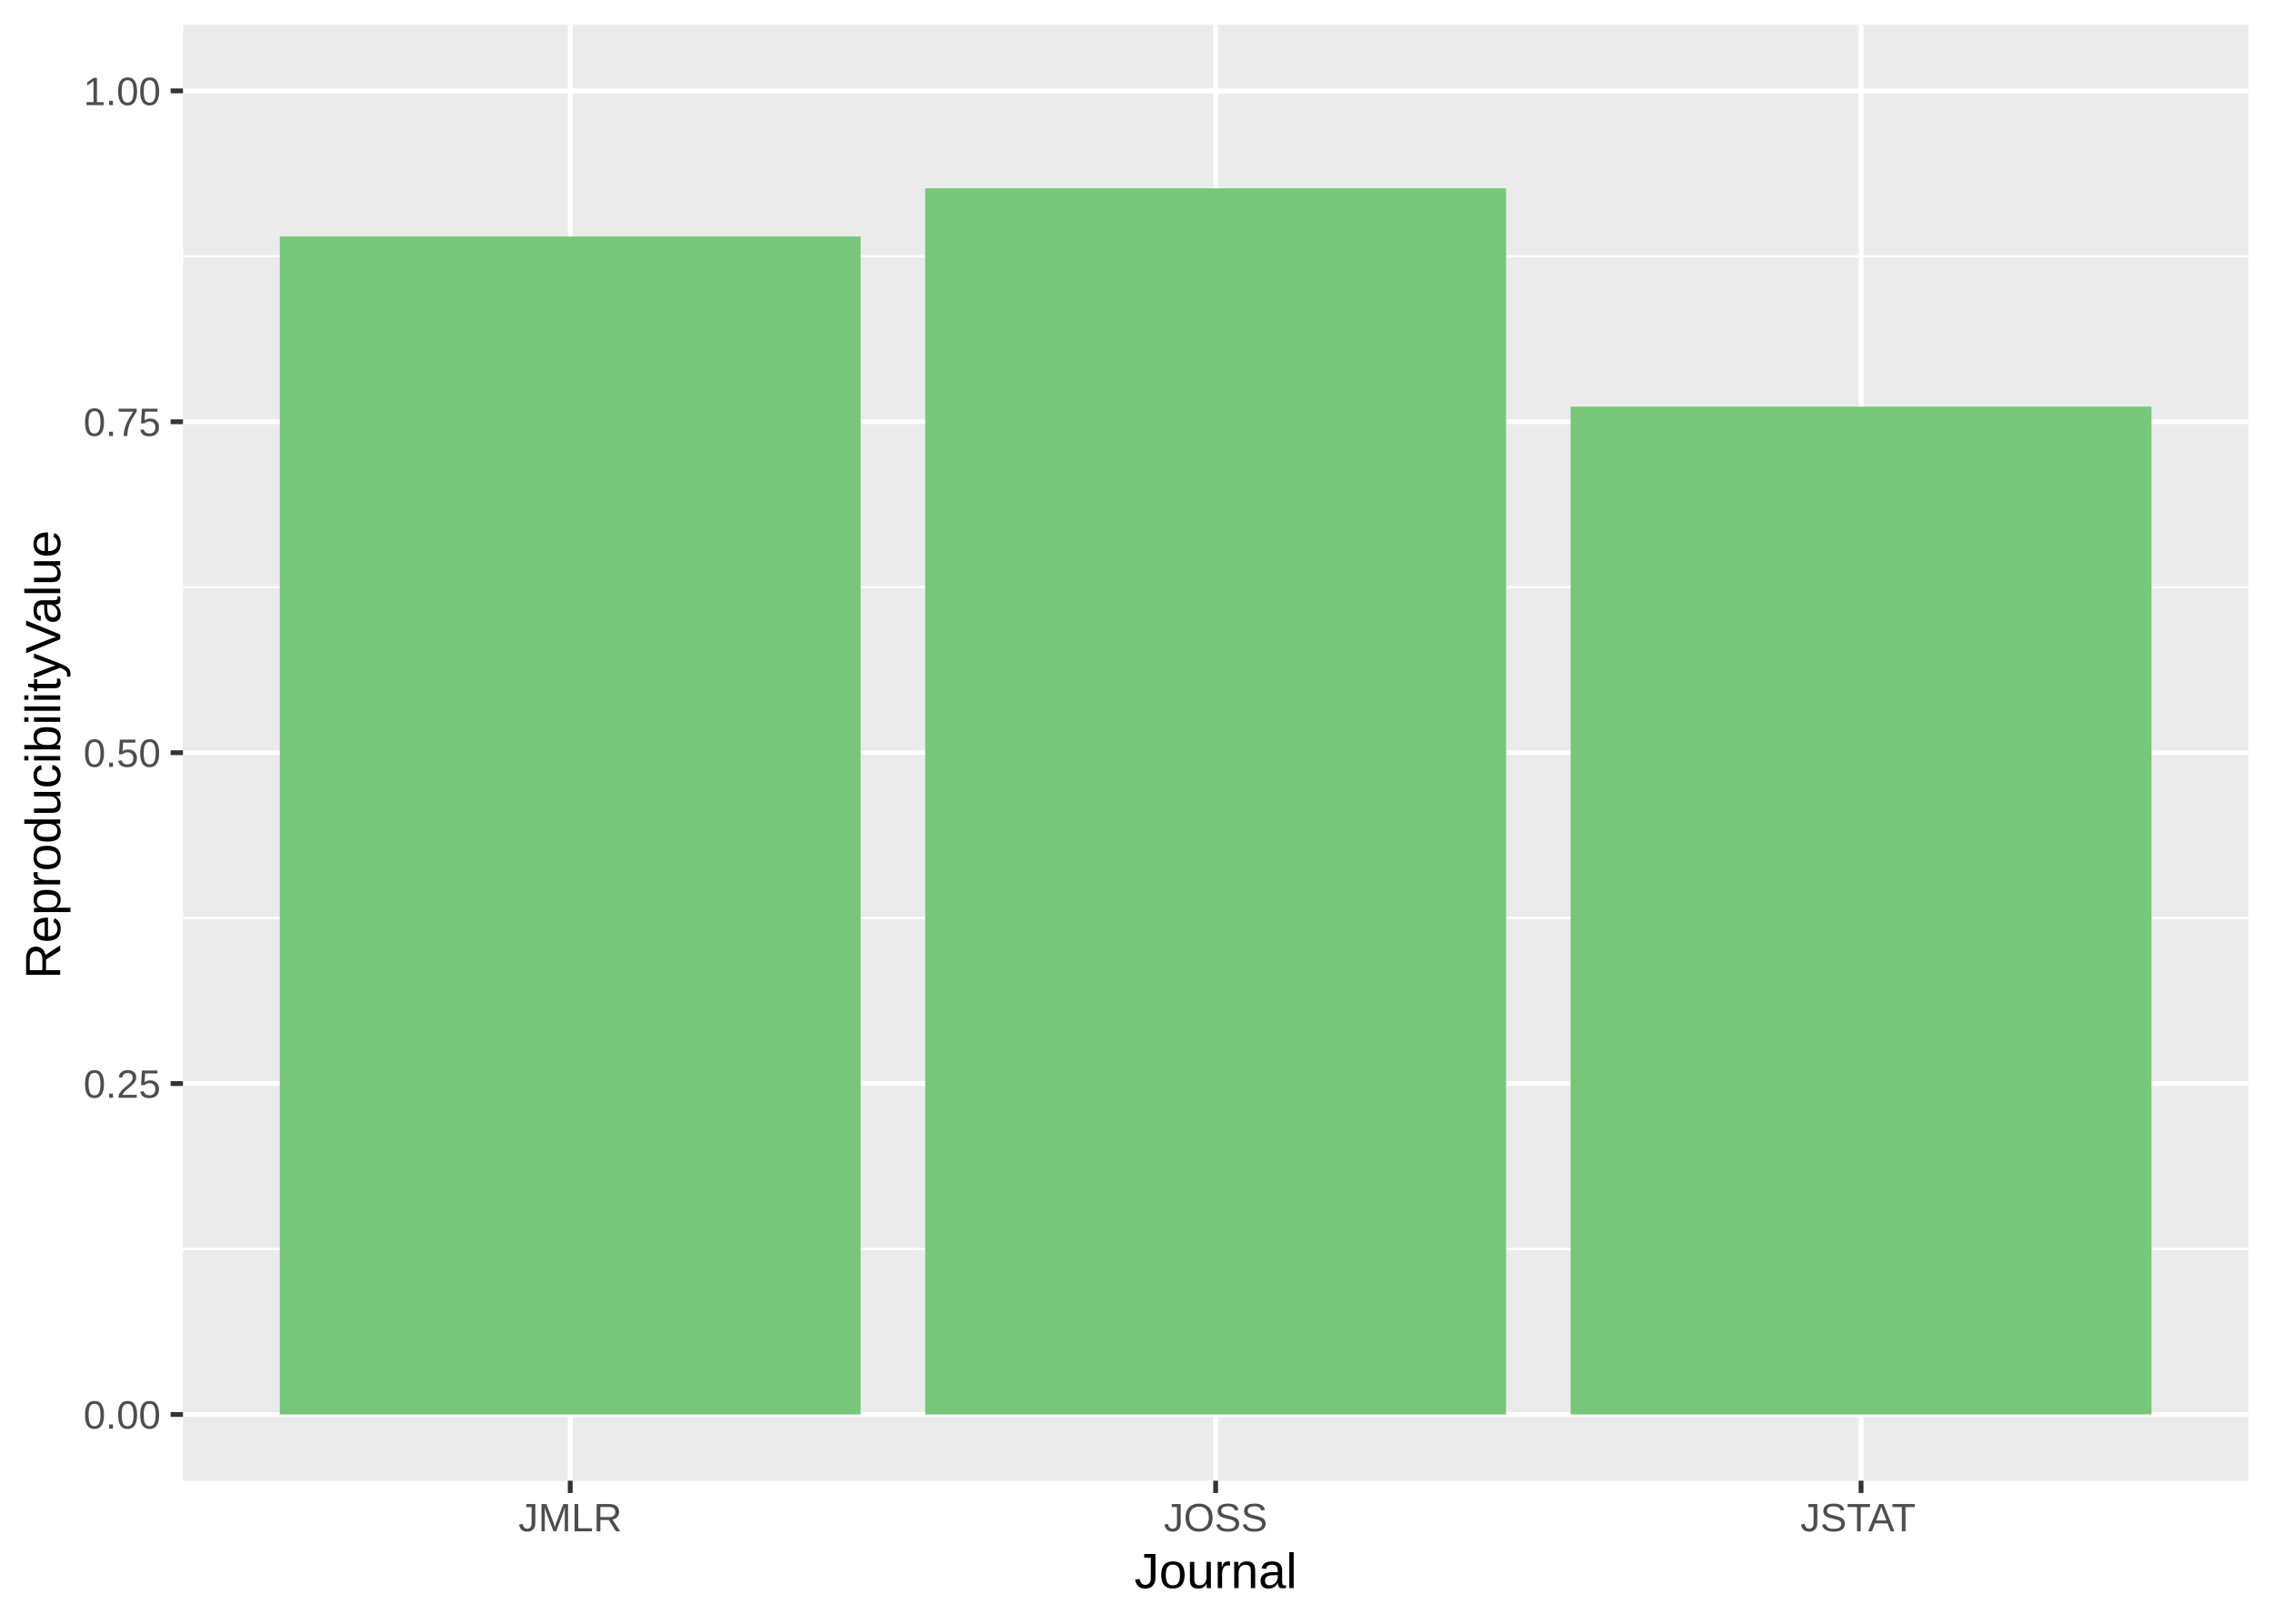
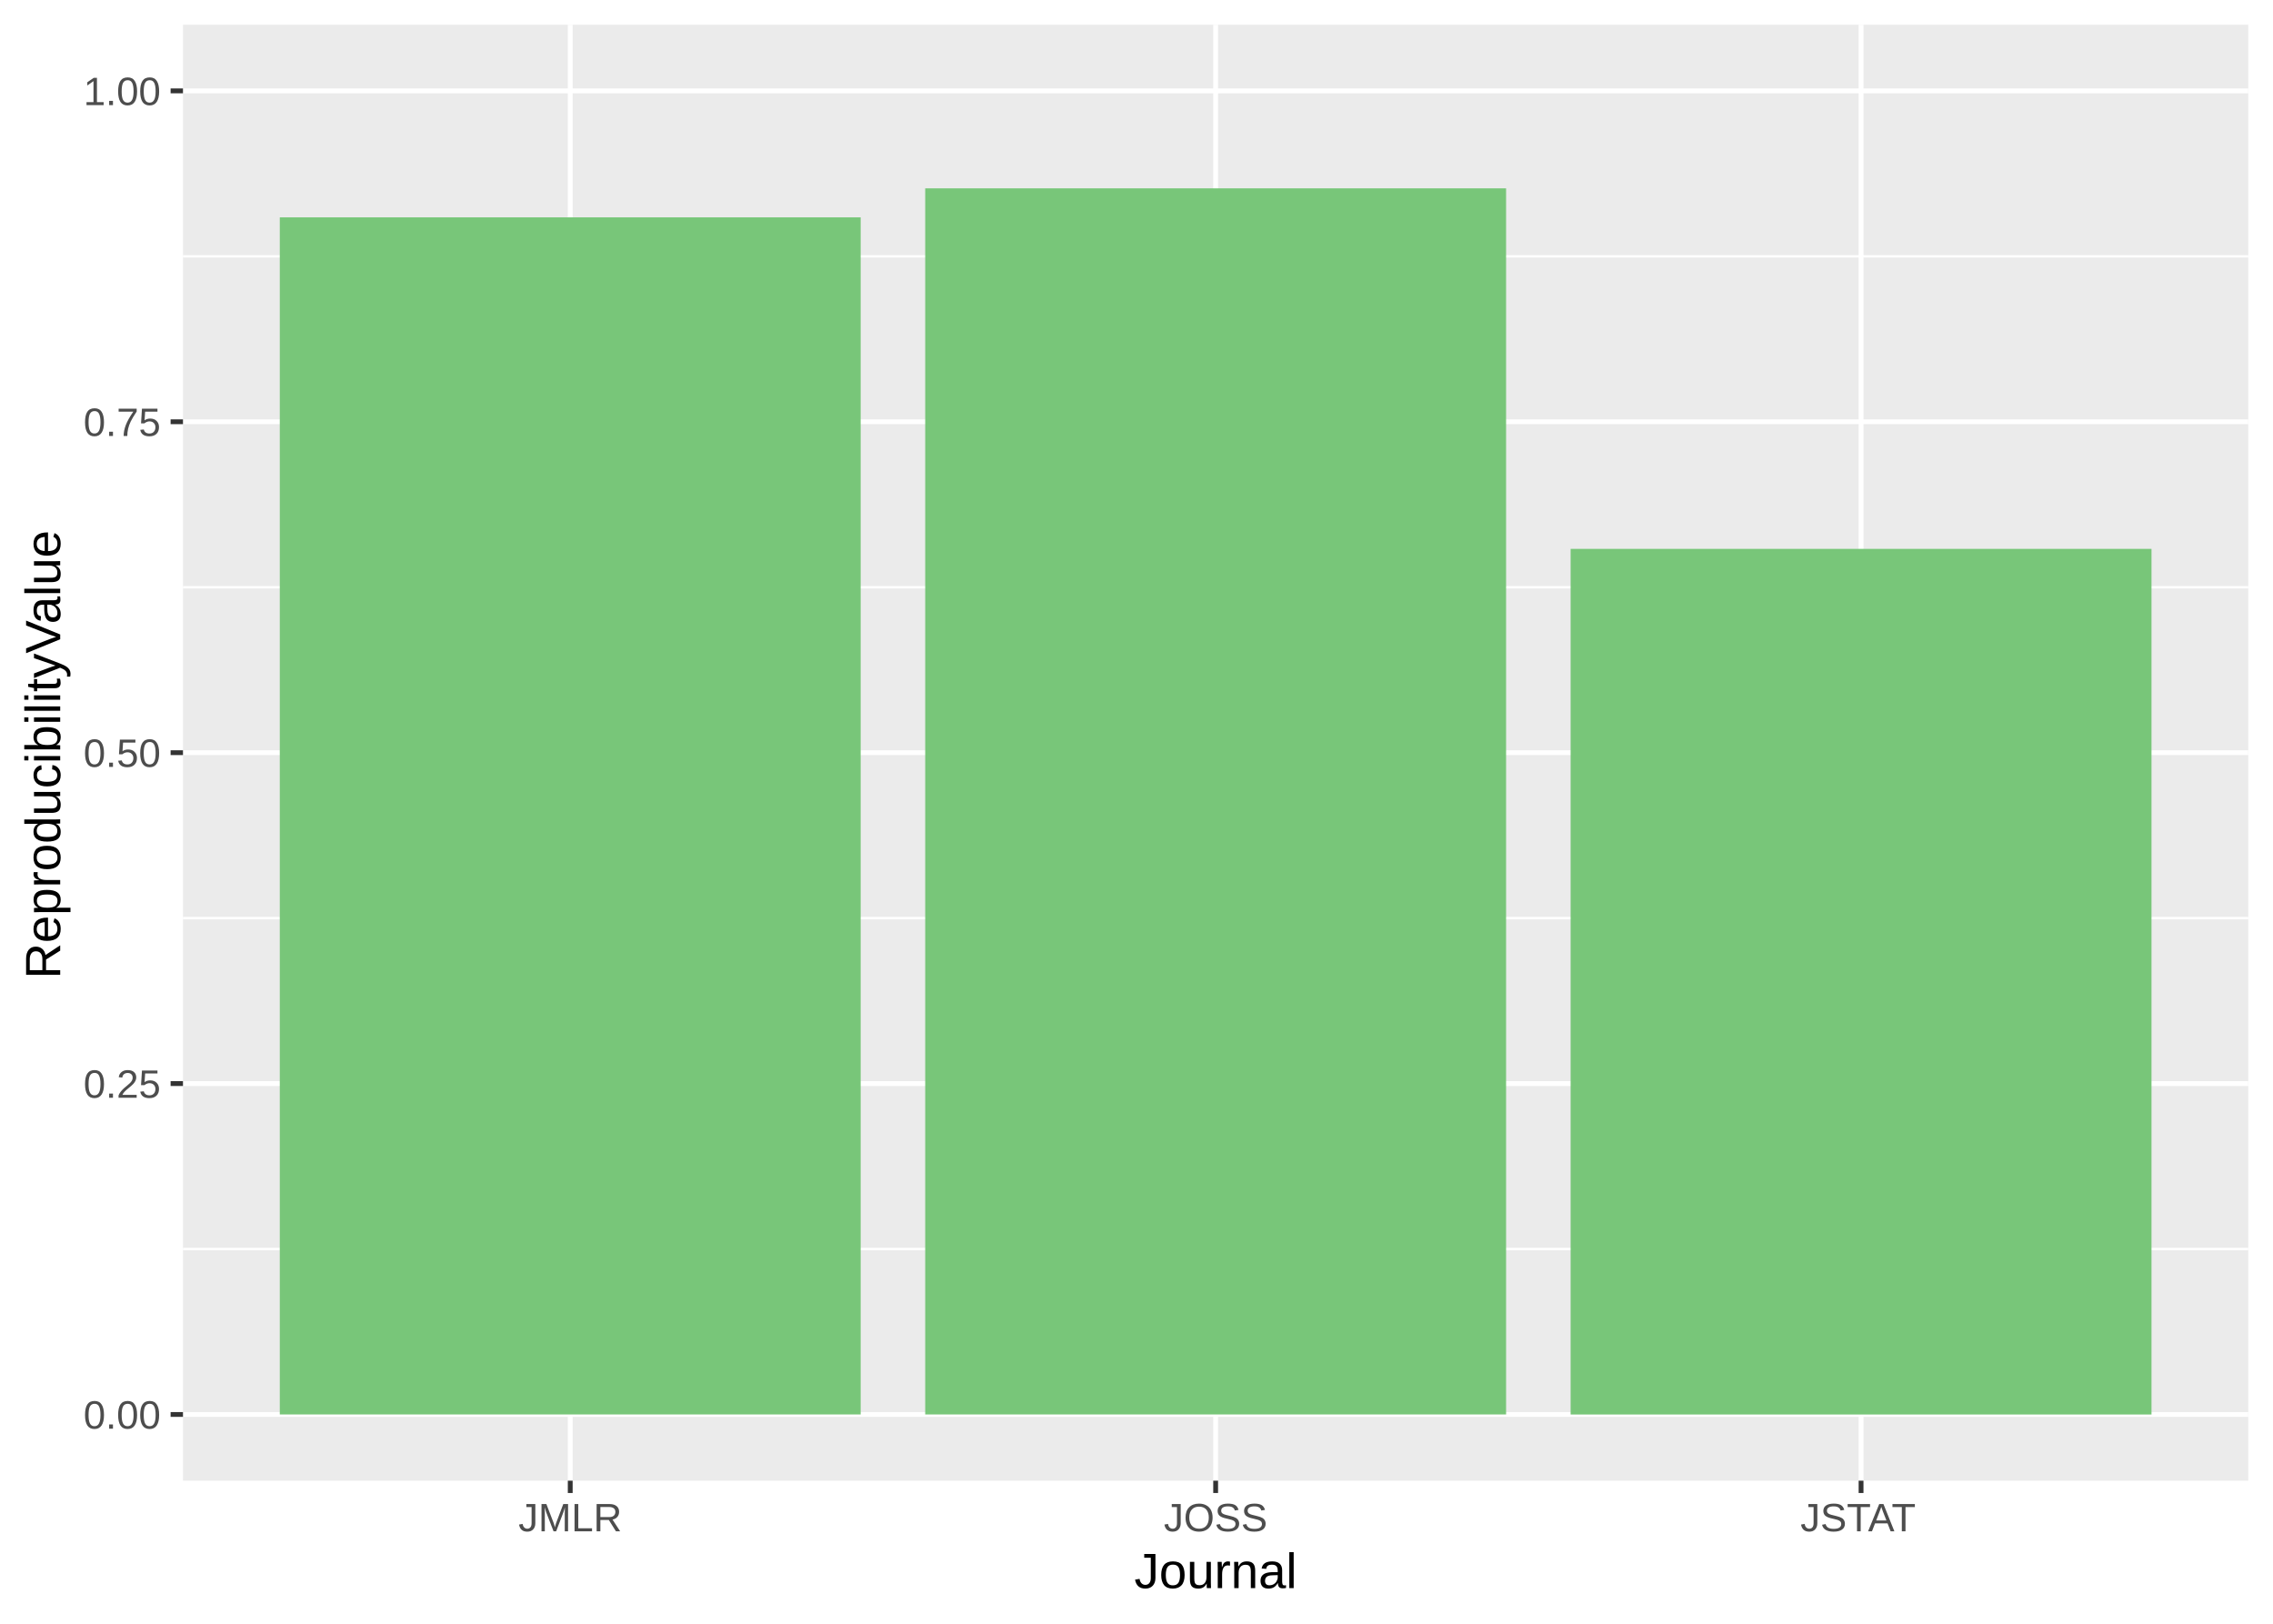
<svg xmlns="http://www.w3.org/2000/svg" viewBox="0 0 504.00 360.00">
  <defs>
    <style type="text/css">
    line, polyline, polygon, path, rect, circle {
      fill: none;
      stroke: #000000;
      stroke-linecap: round;
      stroke-linejoin: round;
      stroke-miterlimit: 10.00;
    }
  </style>
  </defs>
  <rect width="100%" height="100%" style="stroke: none; fill: #FFFFFF;" />
  <rect x="0.00" y="0.00" width="504.00" height="360.00" style="stroke-width: 1.07; stroke: #FFFFFF; fill: #FFFFFF;" />
  <defs>
    <clipPath id="cpNDAuNTd8NDk4LjUyfDMyOC4yOHw1LjQ4">
      <rect x="40.57" y="5.48" width="457.95" height="322.80" />
    </clipPath>
  </defs>
  <rect x="40.57" y="5.48" width="457.95" height="322.80" style="stroke-width: 1.07; stroke: none; fill: #EBEBEB;" clip-path="url(#cpNDAuNTd8NDk4LjUyfDMyOC4yOHw1LjQ4)" />
  <polyline points="40.57,276.92 498.52,276.92 " style="stroke-width: 0.53; stroke: #FFFFFF; stroke-linecap: butt;" clip-path="url(#cpNDAuNTd8NDk4LjUyfDMyOC4yOHw1LjQ4)" />
  <polyline points="40.57,203.56 498.52,203.56 " style="stroke-width: 0.53; stroke: #FFFFFF; stroke-linecap: butt;" clip-path="url(#cpNDAuNTd8NDk4LjUyfDMyOC4yOHw1LjQ4)" />
  <polyline points="40.57,130.20 498.52,130.20 " style="stroke-width: 0.53; stroke: #FFFFFF; stroke-linecap: butt;" clip-path="url(#cpNDAuNTd8NDk4LjUyfDMyOC4yOHw1LjQ4)" />
  <polyline points="40.57,56.83 498.52,56.83 " style="stroke-width: 0.53; stroke: #FFFFFF; stroke-linecap: butt;" clip-path="url(#cpNDAuNTd8NDk4LjUyfDMyOC4yOHw1LjQ4)" />
  <polyline points="40.57,313.60 498.52,313.60 " style="stroke-width: 1.07; stroke: #FFFFFF; stroke-linecap: butt;" clip-path="url(#cpNDAuNTd8NDk4LjUyfDMyOC4yOHw1LjQ4)" />
  <polyline points="40.57,240.24 498.52,240.24 " style="stroke-width: 1.07; stroke: #FFFFFF; stroke-linecap: butt;" clip-path="url(#cpNDAuNTd8NDk4LjUyfDMyOC4yOHw1LjQ4)" />
  <polyline points="40.57,166.88 498.52,166.88 " style="stroke-width: 1.07; stroke: #FFFFFF; stroke-linecap: butt;" clip-path="url(#cpNDAuNTd8NDk4LjUyfDMyOC4yOHw1LjQ4)" />
  <polyline points="40.57,93.51 498.52,93.51 " style="stroke-width: 1.07; stroke: #FFFFFF; stroke-linecap: butt;" clip-path="url(#cpNDAuNTd8NDk4LjUyfDMyOC4yOHw1LjQ4)" />
  <polyline points="40.57,20.15 498.52,20.15 " style="stroke-width: 1.07; stroke: #FFFFFF; stroke-linecap: butt;" clip-path="url(#cpNDAuNTd8NDk4LjUyfDMyOC4yOHw1LjQ4)" />
  <polyline points="126.44,328.28 126.44,5.48 " style="stroke-width: 1.07; stroke: #FFFFFF; stroke-linecap: butt;" clip-path="url(#cpNDAuNTd8NDk4LjUyfDMyOC4yOHw1LjQ4)" />
  <polyline points="269.55,328.28 269.55,5.48 " style="stroke-width: 1.07; stroke: #FFFFFF; stroke-linecap: butt;" clip-path="url(#cpNDAuNTd8NDk4LjUyfDMyOC4yOHw1LjQ4)" />
  <polyline points="412.66,328.28 412.66,5.48 " style="stroke-width: 1.07; stroke: #FFFFFF; stroke-linecap: butt;" clip-path="url(#cpNDAuNTd8NDk4LjUyfDMyOC4yOHw1LjQ4)" />
-   <rect x="62.04" y="52.43" width="128.80" height="261.17" style="stroke-width: 1.07; stroke: none; stroke-linecap: square; stroke-linejoin: miter; fill: #78C679;" clip-path="url(#cpNDAuNTd8NDk4LjUyfDMyOC4yOHw1LjQ4)" />
+   <rect x="62.04" y="48.19" width="128.80" height="265.41" style="stroke-width: 1.07; stroke: none; stroke-linecap: square; stroke-linejoin: miter; fill: #78C679;" clip-path="url(#cpNDAuNTd8NDk4LjUyfDMyOC4yOHw1LjQ4)" />
  <rect x="205.15" y="41.76" width="128.80" height="271.84" style="stroke-width: 1.07; stroke: none; stroke-linecap: square; stroke-linejoin: miter; fill: #78C679;" clip-path="url(#cpNDAuNTd8NDk4LjUyfDMyOC4yOHw1LjQ4)" />
-   <rect x="348.26" y="90.16" width="128.80" height="223.44" style="stroke-width: 1.07; stroke: none; stroke-linecap: square; stroke-linejoin: miter; fill: #78C679;" clip-path="url(#cpNDAuNTd8NDk4LjUyfDMyOC4yOHw1LjQ4)" />
+   <rect x="348.26" y="121.69" width="128.80" height="191.92" style="stroke-width: 1.07; stroke: none; stroke-linecap: square; stroke-linejoin: miter; fill: #78C679;" clip-path="url(#cpNDAuNTd8NDk4LjUyfDMyOC4yOHw1LjQ4)" />
  <defs>
    <clipPath id="cpMC4wMHw1MDQuMDB8MzYwLjAwfDAuMDA=">
      <rect x="0.00" y="0.00" width="504.00" height="360.00" />
    </clipPath>
  </defs>
  <g clip-path="url(#cpMC4wMHw1MDQuMDB8MzYwLjAwfDAuMDA=)">
    <text x="18.51" y="316.75" style="font-size: 8.80px; fill: #4D4D4D; font-family: Arial;" textLength="17.13px" lengthAdjust="spacingAndGlyphs">0.00</text>
  </g>
  <g clip-path="url(#cpMC4wMHw1MDQuMDB8MzYwLjAwfDAuMDA=)">
    <text x="18.51" y="243.39" style="font-size: 8.80px; fill: #4D4D4D; font-family: Arial;" textLength="17.13px" lengthAdjust="spacingAndGlyphs">0.25</text>
  </g>
  <g clip-path="url(#cpMC4wMHw1MDQuMDB8MzYwLjAwfDAuMDA=)">
    <text x="18.51" y="170.03" style="font-size: 8.80px; fill: #4D4D4D; font-family: Arial;" textLength="17.13px" lengthAdjust="spacingAndGlyphs">0.50</text>
  </g>
  <g clip-path="url(#cpMC4wMHw1MDQuMDB8MzYwLjAwfDAuMDA=)">
    <text x="18.51" y="96.66" style="font-size: 8.80px; fill: #4D4D4D; font-family: Arial;" textLength="17.13px" lengthAdjust="spacingAndGlyphs">0.75</text>
  </g>
  <g clip-path="url(#cpMC4wMHw1MDQuMDB8MzYwLjAwfDAuMDA=)">
    <text x="18.51" y="23.30" style="font-size: 8.80px; fill: #4D4D4D; font-family: Arial;" textLength="17.13px" lengthAdjust="spacingAndGlyphs">1.00</text>
  </g>
  <polyline points="37.83,313.60 40.57,313.60 " style="stroke-width: 1.07; stroke: #333333; stroke-linecap: butt;" clip-path="url(#cpMC4wMHw1MDQuMDB8MzYwLjAwfDAuMDA=)" />
  <polyline points="37.83,240.24 40.57,240.24 " style="stroke-width: 1.07; stroke: #333333; stroke-linecap: butt;" clip-path="url(#cpMC4wMHw1MDQuMDB8MzYwLjAwfDAuMDA=)" />
  <polyline points="37.83,166.88 40.57,166.88 " style="stroke-width: 1.07; stroke: #333333; stroke-linecap: butt;" clip-path="url(#cpMC4wMHw1MDQuMDB8MzYwLjAwfDAuMDA=)" />
  <polyline points="37.83,93.51 40.57,93.51 " style="stroke-width: 1.07; stroke: #333333; stroke-linecap: butt;" clip-path="url(#cpMC4wMHw1MDQuMDB8MzYwLjAwfDAuMDA=)" />
  <polyline points="37.83,20.15 40.57,20.15 " style="stroke-width: 1.07; stroke: #333333; stroke-linecap: butt;" clip-path="url(#cpMC4wMHw1MDQuMDB8MzYwLjAwfDAuMDA=)" />
  <polyline points="126.44,331.02 126.44,328.28 " style="stroke-width: 1.07; stroke: #333333; stroke-linecap: butt;" clip-path="url(#cpMC4wMHw1MDQuMDB8MzYwLjAwfDAuMDA=)" />
  <polyline points="269.55,331.02 269.55,328.28 " style="stroke-width: 1.07; stroke: #333333; stroke-linecap: butt;" clip-path="url(#cpMC4wMHw1MDQuMDB8MzYwLjAwfDAuMDA=)" />
  <polyline points="412.66,331.02 412.66,328.28 " style="stroke-width: 1.07; stroke: #333333; stroke-linecap: butt;" clip-path="url(#cpMC4wMHw1MDQuMDB8MzYwLjAwfDAuMDA=)" />
  <g clip-path="url(#cpMC4wMHw1MDQuMDB8MzYwLjAwfDAuMDA=)">
    <text x="114.95" y="339.51" style="font-size: 8.80px; fill: #4D4D4D; font-family: Arial;" textLength="22.98px" lengthAdjust="spacingAndGlyphs">JMLR</text>
  </g>
  <g clip-path="url(#cpMC4wMHw1MDQuMDB8MzYwLjAwfDAuMDA=)">
    <text x="258.05" y="339.51" style="font-size: 8.80px; fill: #4D4D4D; font-family: Arial;" textLength="22.98px" lengthAdjust="spacingAndGlyphs">JOSS</text>
  </g>
  <g clip-path="url(#cpMC4wMHw1MDQuMDB8MzYwLjAwfDAuMDA=)">
    <text x="399.21" y="339.51" style="font-size: 8.80px; fill: #4D4D4D; font-family: Arial;" textLength="26.89px" lengthAdjust="spacingAndGlyphs">JSTAT</text>
  </g>
  <g clip-path="url(#cpMC4wMHw1MDQuMDB8MzYwLjAwfDAuMDA=)">
    <text x="251.51" y="352.10" style="font-size: 11.00px; font-family: Arial;" textLength="36.08px" lengthAdjust="spacingAndGlyphs">Journal</text>
  </g>
  <g clip-path="url(#cpMC4wMHw1MDQuMDB8MzYwLjAwfDAuMDA=)">
    <text transform="translate(13.35,217.02) rotate(-90)" style="font-size: 11.00px; font-family: Arial;" textLength="100.28px" lengthAdjust="spacingAndGlyphs">ReproducibilityValue</text>
  </g>
</svg>
